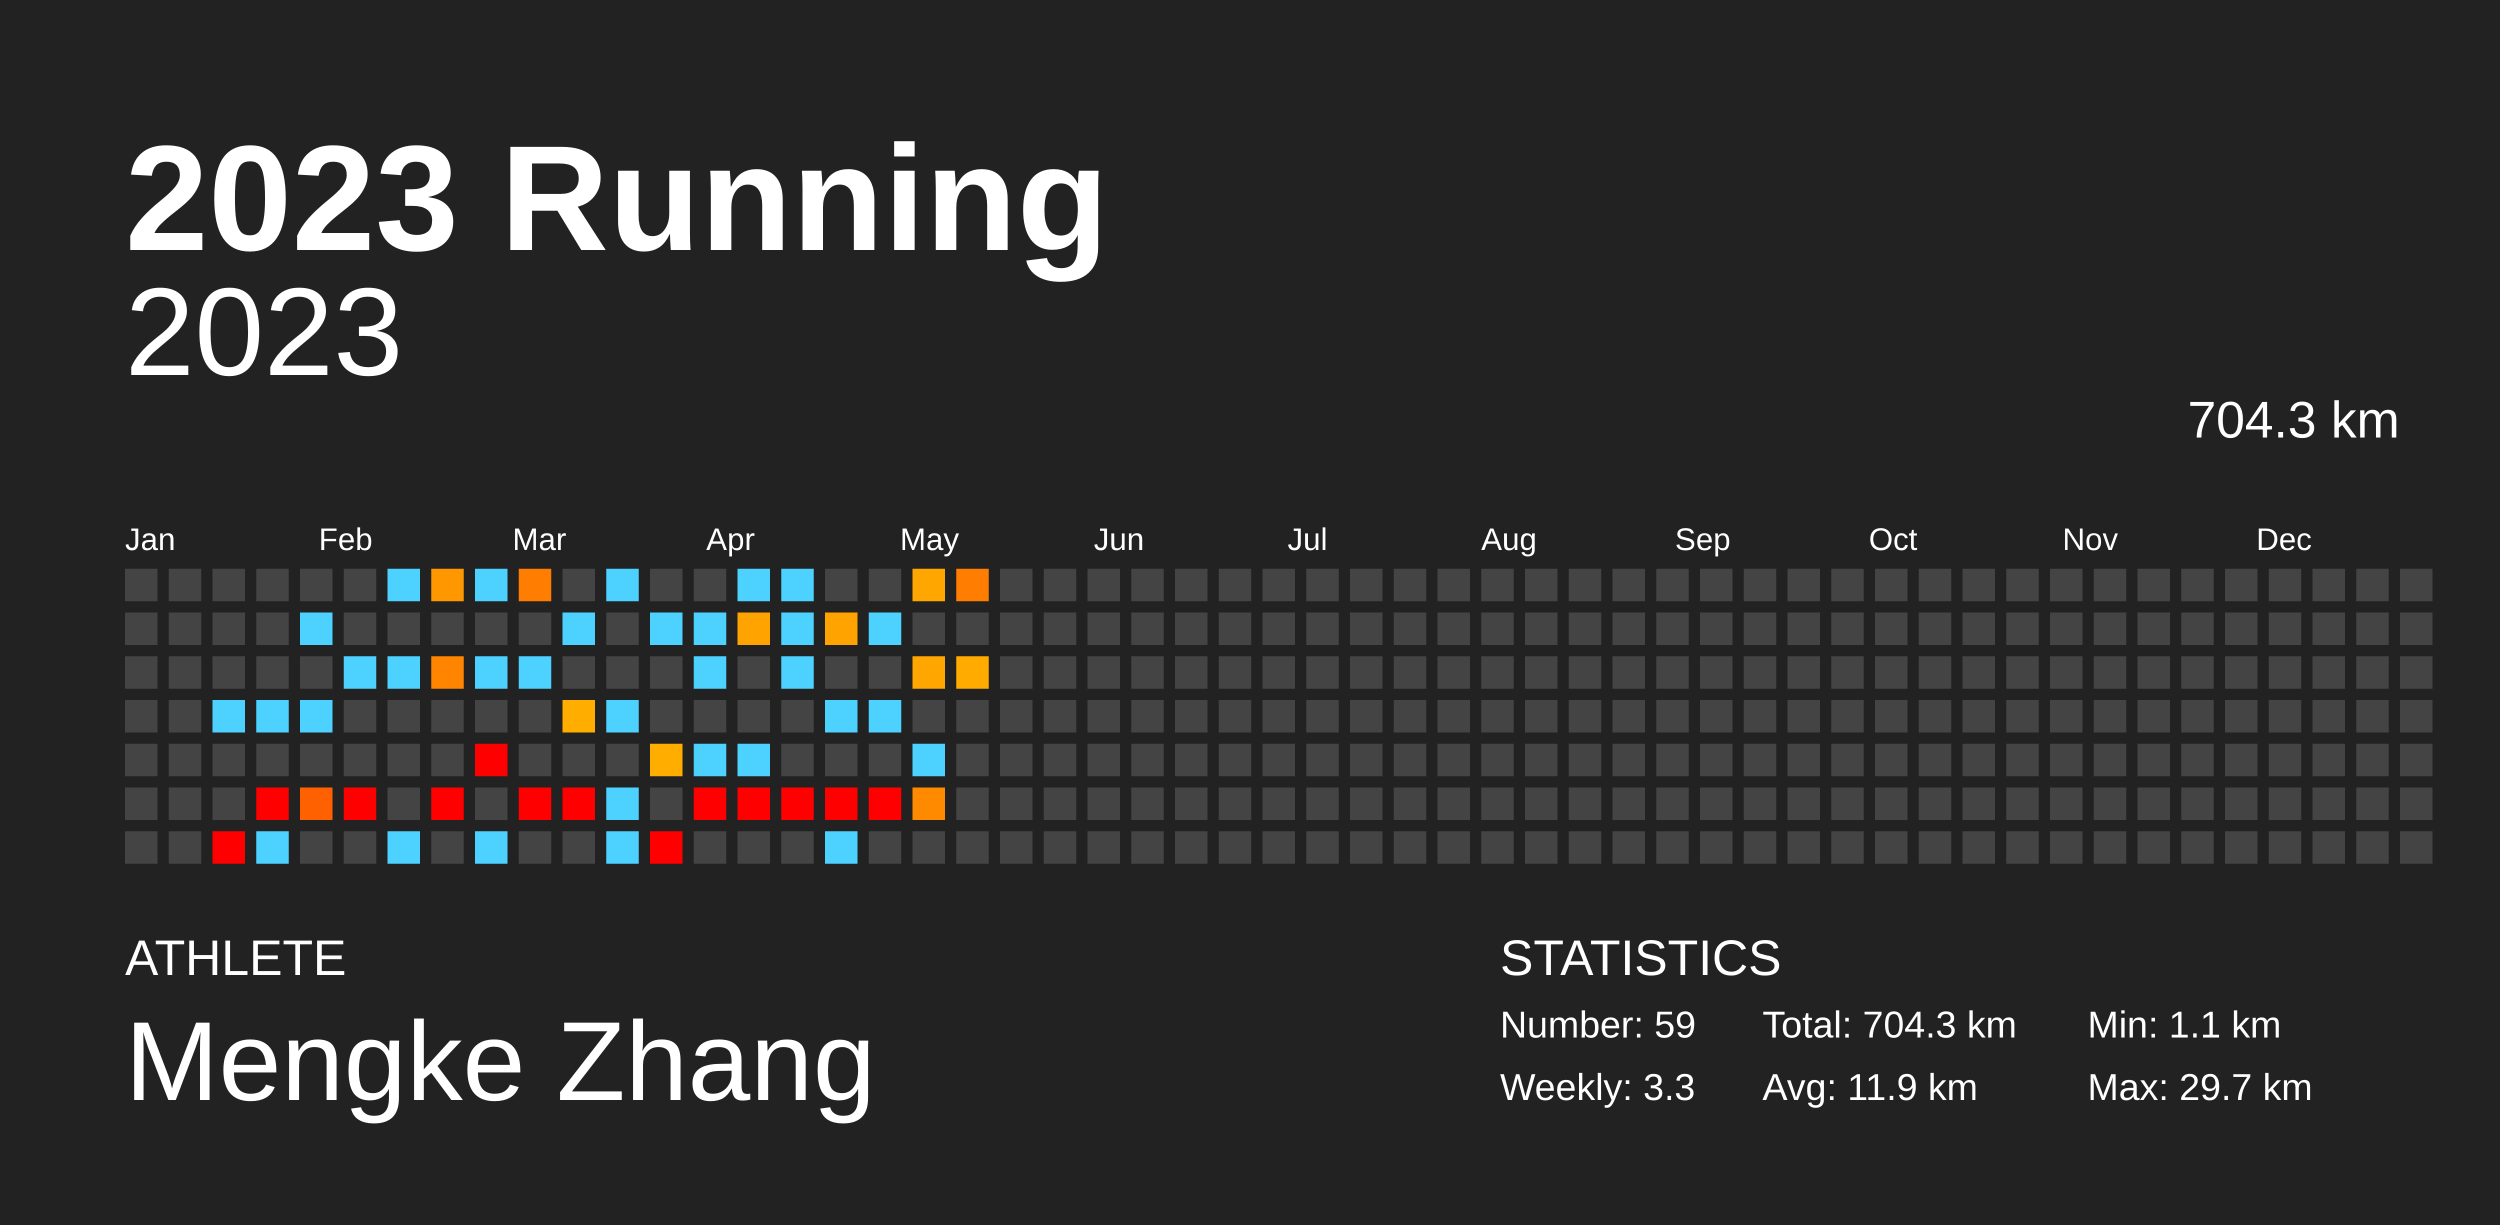
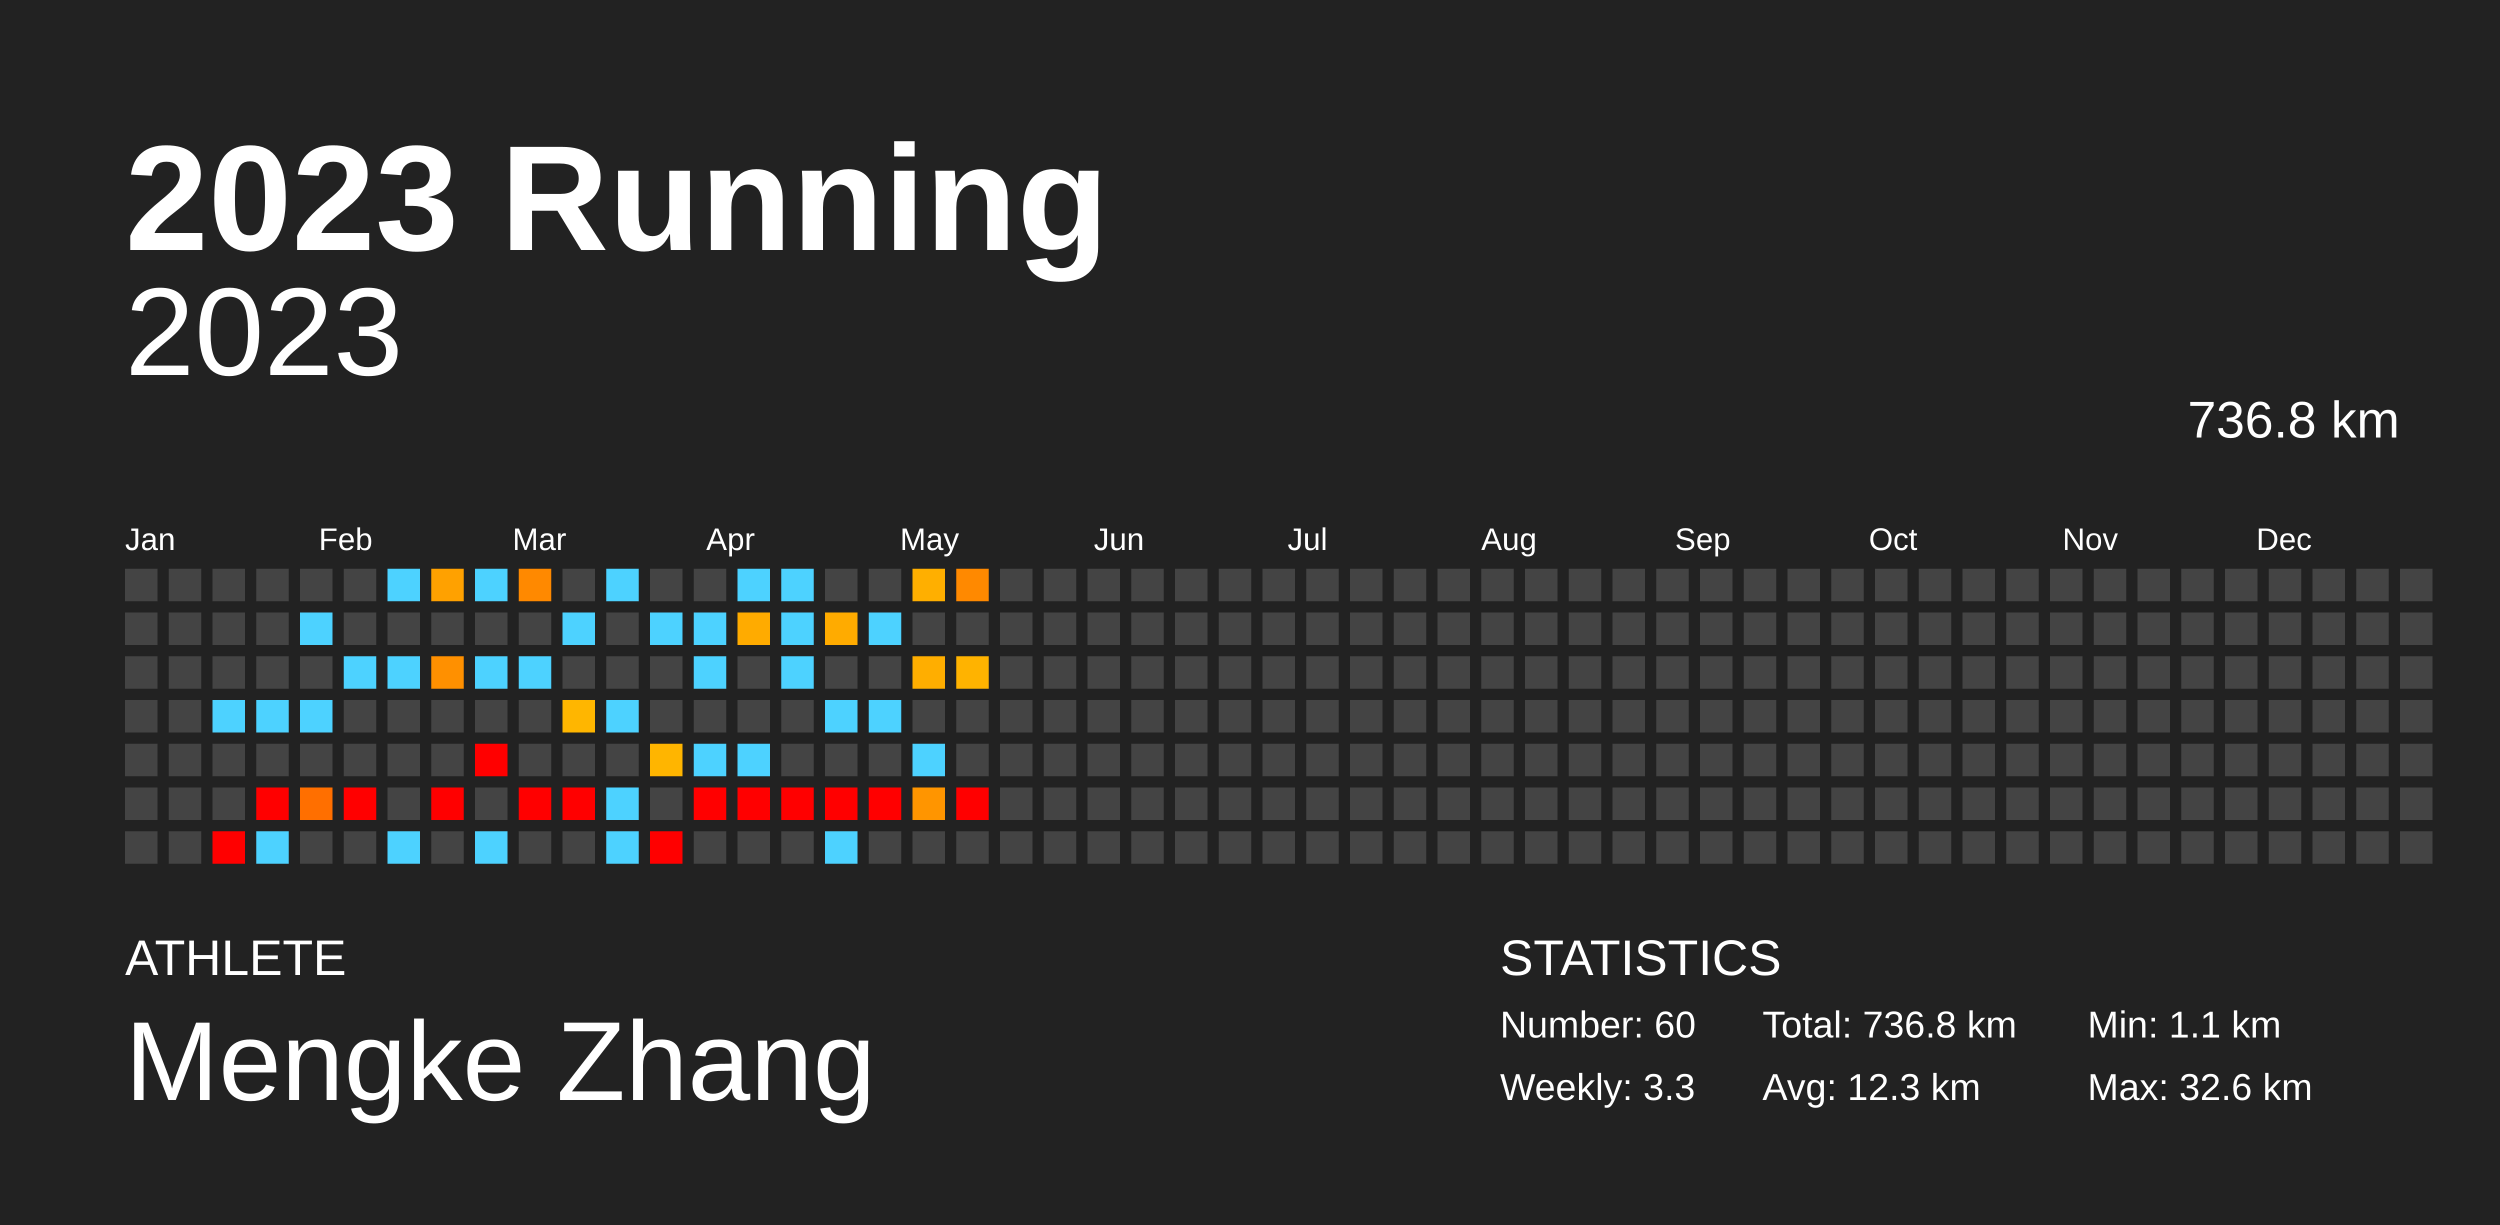
<svg xmlns="http://www.w3.org/2000/svg" baseProfile="full" height="98mm" version="1.1" viewBox="0,0,200,98" width="200mm">
  <defs />
  <rect fill="#222222" height="98" width="200" x="0" y="0" />
  <text fill="#FFFFFF" style="font-size:12px; font-family:Arial; font-weight:bold;" x="10" y="20">2023 Running</text>
  <text fill="#FFFFFF" style="font-size:4px; font-family:Arial" x="10" y="78">ATHLETE</text>
  <text fill="#FFFFFF" style="font-size:9px; font-family:Arial" x="10" y="88">Mengke Zhang</text>
  <text fill="#FFFFFF" style="font-size:4px; font-family:Arial" x="120" y="78">STATISTICS</text>
-   <text fill="#FFFFFF" style="font-size:3px; font-family:Arial" x="120" y="83">Number: 59</text>
+   <text fill="#FFFFFF" style="font-size:3px; font-family:Arial" x="120" y="83">Number: 60</text>
  <text fill="#FFFFFF" style="font-size:3px; font-family:Arial" x="120" y="88">Weekly: 3.3</text>
-   <text fill="#FFFFFF" style="font-size:3px; font-family:Arial" x="141" y="83">Total: 704.3 km</text>
-   <text fill="#FFFFFF" style="font-size:3px; font-family:Arial" x="141" y="88">Avg: 11.9 km</text>
+   <text fill="#FFFFFF" style="font-size:3px; font-family:Arial" x="141" y="83">Total: 736.8 km</text>
+   <text fill="#FFFFFF" style="font-size:3px; font-family:Arial" x="141" y="88">Avg: 12.3 km</text>
  <text fill="#FFFFFF" style="font-size:3px; font-family:Arial" x="167" y="83">Min: 1.1 km</text>
-   <text fill="#FFFFFF" style="font-size:3px; font-family:Arial" x="167" y="88">Max: 29.7 km</text>
+   <text fill="#FFFFFF" style="font-size:3px; font-family:Arial" x="167" y="88">Max: 32.6 km</text>
  <text alignment-baseline="hanging" fill="#FFFFFF" style="font-size:10.0px; font-family:Arial;" x="10" y="30">2023</text>
-   <text alignment-baseline="hanging" fill="#FFFFFF" style="font-size:4.125px; font-family:Arial;" x="175" y="35">704.3 km</text>
+   <text alignment-baseline="hanging" fill="#FFFFFF" style="font-size:4.125px; font-family:Arial;" x="175" y="35">736.8 km</text>
  <text fill="#FFFFFF" style="font-size:2.5px; font-family:Arial" x="10.0" y="44">Jan</text>
  <text fill="#FFFFFF" style="font-size:2.5px; font-family:Arial" x="25.5" y="44">Feb</text>
  <text fill="#FFFFFF" style="font-size:2.5px; font-family:Arial" x="41.0" y="44">Mar</text>
  <text fill="#FFFFFF" style="font-size:2.5px; font-family:Arial" x="56.5" y="44">Apr</text>
  <text fill="#FFFFFF" style="font-size:2.5px; font-family:Arial" x="72.0" y="44">May</text>
  <text fill="#FFFFFF" style="font-size:2.5px; font-family:Arial" x="87.5" y="44">Jun</text>
  <text fill="#FFFFFF" style="font-size:2.5px; font-family:Arial" x="103.0" y="44">Jul</text>
  <text fill="#FFFFFF" style="font-size:2.5px; font-family:Arial" x="118.5" y="44">Aug</text>
  <text fill="#FFFFFF" style="font-size:2.5px; font-family:Arial" x="134.0" y="44">Sep</text>
  <text fill="#FFFFFF" style="font-size:2.5px; font-family:Arial" x="149.5" y="44">Oct</text>
  <text fill="#FFFFFF" style="font-size:2.5px; font-family:Arial" x="165.0" y="44">Nov</text>
  <text fill="#FFFFFF" style="font-size:2.5px; font-family:Arial" x="180.5" y="44">Dec</text>
  <rect fill="#444444" height="2.6" width="2.6" x="10.0" y="45.5" />
  <rect fill="#444444" height="2.6" width="2.6" x="10.0" y="49.0" />
  <rect fill="#444444" height="2.6" width="2.6" x="10.0" y="52.5" />
  <rect fill="#444444" height="2.6" width="2.6" x="10.0" y="56.0" />
  <rect fill="#444444" height="2.6" width="2.6" x="10.0" y="59.5" />
  <rect fill="#444444" height="2.6" width="2.6" x="10.0" y="63.0" />
  <rect fill="#444444" height="2.6" width="2.6" x="10.0" y="66.5" />
  <rect fill="#444444" height="2.6" width="2.6" x="13.5" y="45.5" />
  <rect fill="#444444" height="2.6" width="2.6" x="13.5" y="49.0" />
  <rect fill="#444444" height="2.6" width="2.6" x="13.5" y="52.5" />
  <rect fill="#444444" height="2.6" width="2.6" x="13.5" y="56.0" />
  <rect fill="#444444" height="2.6" width="2.6" x="13.5" y="59.5" />
  <rect fill="#444444" height="2.6" width="2.6" x="13.5" y="63.0" />
  <rect fill="#444444" height="2.6" width="2.6" x="13.5" y="66.5" />
  <rect fill="#444444" height="2.6" width="2.6" x="17.0" y="45.5" />
  <rect fill="#444444" height="2.6" width="2.6" x="17.0" y="49.0" />
  <rect fill="#444444" height="2.6" width="2.6" x="17.0" y="52.5" />
  <rect fill="#4dd2ff" height="2.6" width="2.6" x="17.0" y="56.0" />
  <rect fill="#444444" height="2.6" width="2.6" x="17.0" y="59.5" />
  <rect fill="#444444" height="2.6" width="2.6" x="17.0" y="63.0" />
  <rect fill="red" height="2.6" width="2.6" x="17.0" y="66.5" />
  <rect fill="#444444" height="2.6" width="2.6" x="20.5" y="45.5" />
  <rect fill="#444444" height="2.6" width="2.6" x="20.5" y="49.0" />
  <rect fill="#444444" height="2.6" width="2.6" x="20.5" y="52.5" />
  <rect fill="#4dd2ff" height="2.6" width="2.6" x="20.5" y="56.0" />
  <rect fill="#444444" height="2.6" width="2.6" x="20.5" y="59.5" />
  <rect fill="red" height="2.6" width="2.6" x="20.5" y="63.0" />
  <rect fill="#4dd2ff" height="2.6" width="2.6" x="20.5" y="66.5" />
  <rect fill="#444444" height="2.6" width="2.6" x="24.0" y="45.5" />
  <rect fill="#4dd2ff" height="2.6" width="2.6" x="24.0" y="49.0" />
  <rect fill="#444444" height="2.6" width="2.6" x="24.0" y="52.5" />
  <rect fill="#4dd2ff" height="2.6" width="2.6" x="24.0" y="56.0" />
  <rect fill="#444444" height="2.6" width="2.6" x="24.0" y="59.5" />
-   <rect fill="#ff6100" height="2.6" width="2.6" x="24.0" y="63.0" />
+   <rect fill="#ff6f00" height="2.6" width="2.6" x="24.0" y="63.0" />
  <rect fill="#444444" height="2.6" width="2.6" x="24.0" y="66.5" />
  <rect fill="#444444" height="2.6" width="2.6" x="27.5" y="45.5" />
  <rect fill="#444444" height="2.6" width="2.6" x="27.5" y="49.0" />
  <rect fill="#4dd2ff" height="2.6" width="2.6" x="27.5" y="52.5" />
  <rect fill="#444444" height="2.6" width="2.6" x="27.5" y="56.0" />
  <rect fill="#444444" height="2.6" width="2.6" x="27.5" y="59.5" />
  <rect fill="red" height="2.6" width="2.6" x="27.5" y="63.0" />
  <rect fill="#444444" height="2.6" width="2.6" x="27.5" y="66.5" />
  <rect fill="#4dd2ff" height="2.6" width="2.6" x="31.0" y="45.5" />
  <rect fill="#444444" height="2.6" width="2.6" x="31.0" y="49.0" />
  <rect fill="#4dd2ff" height="2.6" width="2.6" x="31.0" y="52.5" />
  <rect fill="#444444" height="2.6" width="2.6" x="31.0" y="56.0" />
  <rect fill="#444444" height="2.6" width="2.6" x="31.0" y="59.5" />
  <rect fill="#444444" height="2.6" width="2.6" x="31.0" y="63.0" />
  <rect fill="#4dd2ff" height="2.6" width="2.6" x="31.0" y="66.5" />
-   <rect fill="#ff9800" height="2.6" width="2.6" x="34.5" y="45.5" />
+   <rect fill="#ffa100" height="2.6" width="2.6" x="34.5" y="45.5" />
  <rect fill="#444444" height="2.6" width="2.6" x="34.5" y="49.0" />
-   <rect fill="#ff8500" height="2.6" width="2.6" x="34.5" y="52.5" />
+   <rect fill="#ff9000" height="2.6" width="2.6" x="34.5" y="52.5" />
  <rect fill="#444444" height="2.6" width="2.6" x="34.5" y="56.0" />
  <rect fill="#444444" height="2.6" width="2.6" x="34.5" y="59.5" />
  <rect fill="red" height="2.6" width="2.6" x="34.5" y="63.0" />
  <rect fill="#444444" height="2.6" width="2.6" x="34.5" y="66.5" />
  <rect fill="#4dd2ff" height="2.6" width="2.6" x="38.0" y="45.5" />
  <rect fill="#444444" height="2.6" width="2.6" x="38.0" y="49.0" />
  <rect fill="#4dd2ff" height="2.6" width="2.6" x="38.0" y="52.5" />
  <rect fill="#444444" height="2.6" width="2.6" x="38.0" y="56.0" />
  <rect fill="red" height="2.6" width="2.6" x="38.0" y="59.5" />
  <rect fill="#444444" height="2.6" width="2.6" x="38.0" y="63.0" />
  <rect fill="#4dd2ff" height="2.6" width="2.6" x="38.0" y="66.5" />
-   <rect fill="#ff7d00" height="2.6" width="2.6" x="41.5" y="45.5" />
+   <rect fill="#ff8900" height="2.6" width="2.6" x="41.5" y="45.5" />
  <rect fill="#444444" height="2.6" width="2.6" x="41.5" y="49.0" />
  <rect fill="#4dd2ff" height="2.6" width="2.6" x="41.5" y="52.5" />
  <rect fill="#444444" height="2.6" width="2.6" x="41.5" y="56.0" />
  <rect fill="#444444" height="2.6" width="2.6" x="41.5" y="59.5" />
  <rect fill="red" height="2.6" width="2.6" x="41.5" y="63.0" />
  <rect fill="#444444" height="2.6" width="2.6" x="41.5" y="66.5" />
  <rect fill="#444444" height="2.6" width="2.6" x="45.0" y="45.5" />
  <rect fill="#4dd2ff" height="2.6" width="2.6" x="45.0" y="49.0" />
  <rect fill="#444444" height="2.6" width="2.6" x="45.0" y="52.5" />
-   <rect fill="#ffae00" height="2.6" width="2.6" x="45.0" y="56.0" />
+   <rect fill="#ffb600" height="2.6" width="2.6" x="45.0" y="56.0" />
  <rect fill="#444444" height="2.6" width="2.6" x="45.0" y="59.5" />
  <rect fill="red" height="2.6" width="2.6" x="45.0" y="63.0" />
  <rect fill="#444444" height="2.6" width="2.6" x="45.0" y="66.5" />
  <rect fill="#4dd2ff" height="2.6" width="2.6" x="48.5" y="45.5" />
  <rect fill="#444444" height="2.6" width="2.6" x="48.5" y="49.0" />
  <rect fill="#444444" height="2.6" width="2.6" x="48.5" y="52.5" />
  <rect fill="#4dd2ff" height="2.6" width="2.6" x="48.5" y="56.0" />
  <rect fill="#444444" height="2.6" width="2.6" x="48.5" y="59.5" />
  <rect fill="#4dd2ff" height="2.6" width="2.6" x="48.5" y="63.0" />
  <rect fill="#4dd2ff" height="2.6" width="2.6" x="48.5" y="66.5" />
  <rect fill="#444444" height="2.6" width="2.6" x="52.0" y="45.5" />
  <rect fill="#4dd2ff" height="2.6" width="2.6" x="52.0" y="49.0" />
  <rect fill="#444444" height="2.6" width="2.6" x="52.0" y="52.5" />
  <rect fill="#444444" height="2.6" width="2.6" x="52.0" y="56.0" />
-   <rect fill="#ffae00" height="2.6" width="2.6" x="52.0" y="59.5" />
+   <rect fill="#ffb500" height="2.6" width="2.6" x="52.0" y="59.5" />
  <rect fill="#444444" height="2.6" width="2.6" x="52.0" y="63.0" />
  <rect fill="red" height="2.6" width="2.6" x="52.0" y="66.5" />
  <rect fill="#444444" height="2.6" width="2.6" x="55.5" y="45.5" />
  <rect fill="#4dd2ff" height="2.6" width="2.6" x="55.5" y="49.0" />
  <rect fill="#4dd2ff" height="2.6" width="2.6" x="55.5" y="52.5" />
  <rect fill="#444444" height="2.6" width="2.6" x="55.5" y="56.0" />
  <rect fill="#4dd2ff" height="2.6" width="2.6" x="55.5" y="59.5" />
  <rect fill="red" height="2.6" width="2.6" x="55.5" y="63.0" />
  <rect fill="#444444" height="2.6" width="2.6" x="55.5" y="66.5" />
  <rect fill="#4dd2ff" height="2.6" width="2.6" x="59.0" y="45.5" />
-   <rect fill="#ffa300" height="2.6" width="2.6" x="59.0" y="49.0" />
+   <rect fill="#ffab00" height="2.6" width="2.6" x="59.0" y="49.0" />
  <rect fill="#444444" height="2.6" width="2.6" x="59.0" y="52.5" />
  <rect fill="#444444" height="2.6" width="2.6" x="59.0" y="56.0" />
  <rect fill="#4dd2ff" height="2.6" width="2.6" x="59.0" y="59.5" />
  <rect fill="red" height="2.6" width="2.6" x="59.0" y="63.0" />
  <rect fill="#444444" height="2.6" width="2.6" x="59.0" y="66.5" />
  <rect fill="#4dd2ff" height="2.6" width="2.6" x="62.5" y="45.5" />
  <rect fill="#4dd2ff" height="2.6" width="2.6" x="62.5" y="49.0" />
  <rect fill="#4dd2ff" height="2.6" width="2.6" x="62.5" y="52.5" />
  <rect fill="#444444" height="2.6" width="2.6" x="62.5" y="56.0" />
  <rect fill="#444444" height="2.6" width="2.6" x="62.5" y="59.5" />
  <rect fill="red" height="2.6" width="2.6" x="62.5" y="63.0" />
  <rect fill="#444444" height="2.6" width="2.6" x="62.5" y="66.5" />
  <rect fill="#444444" height="2.6" width="2.6" x="66.0" y="45.5" />
-   <rect fill="#ffa300" height="2.6" width="2.6" x="66.0" y="49.0" />
+   <rect fill="#ffab00" height="2.6" width="2.6" x="66.0" y="49.0" />
  <rect fill="#444444" height="2.6" width="2.6" x="66.0" y="52.5" />
  <rect fill="#4dd2ff" height="2.6" width="2.6" x="66.0" y="56.0" />
  <rect fill="#444444" height="2.6" width="2.6" x="66.0" y="59.5" />
  <rect fill="red" height="2.6" width="2.6" x="66.0" y="63.0" />
  <rect fill="#4dd2ff" height="2.6" width="2.6" x="66.0" y="66.5" />
  <rect fill="#444444" height="2.6" width="2.6" x="69.5" y="45.5" />
  <rect fill="#4dd2ff" height="2.6" width="2.6" x="69.5" y="49.0" />
  <rect fill="#444444" height="2.6" width="2.6" x="69.5" y="52.5" />
  <rect fill="#4dd2ff" height="2.6" width="2.6" x="69.5" y="56.0" />
  <rect fill="#444444" height="2.6" width="2.6" x="69.5" y="59.5" />
  <rect fill="red" height="2.6" width="2.6" x="69.5" y="63.0" />
  <rect fill="#444444" height="2.6" width="2.6" x="69.5" y="66.5" />
-   <rect fill="#ffa700" height="2.6" width="2.6" x="73.0" y="45.5" />
+   <rect fill="#ffaf00" height="2.6" width="2.6" x="73.0" y="45.5" />
  <rect fill="#444444" height="2.6" width="2.6" x="73.0" y="49.0" />
-   <rect fill="#ffa600" height="2.6" width="2.6" x="73.0" y="52.5" />
+   <rect fill="#ffae00" height="2.6" width="2.6" x="73.0" y="52.5" />
  <rect fill="#444444" height="2.6" width="2.6" x="73.0" y="56.0" />
  <rect fill="#4dd2ff" height="2.6" width="2.6" x="73.0" y="59.5" />
-   <rect fill="#ff8a00" height="2.6" width="2.6" x="73.0" y="63.0" />
+   <rect fill="#ff9500" height="2.6" width="2.6" x="73.0" y="63.0" />
  <rect fill="#444444" height="2.6" width="2.6" x="73.0" y="66.5" />
-   <rect fill="#ff7d00" height="2.6" width="2.6" x="76.5" y="45.5" />
+   <rect fill="#ff8900" height="2.6" width="2.6" x="76.5" y="45.5" />
  <rect fill="#444444" height="2.6" width="2.6" x="76.5" y="49.0" />
-   <rect fill="#ffab00" height="2.6" width="2.6" x="76.5" y="52.5" />
+   <rect fill="#ffb300" height="2.6" width="2.6" x="76.5" y="52.5" />
  <rect fill="#444444" height="2.6" width="2.6" x="76.5" y="56.0" />
  <rect fill="#444444" height="2.6" width="2.6" x="76.5" y="59.5" />
-   <rect fill="#444444" height="2.6" width="2.6" x="76.5" y="63.0" />
+   <rect fill="red" height="2.6" width="2.6" x="76.5" y="63.0" />
  <rect fill="#444444" height="2.6" width="2.6" x="76.5" y="66.5" />
  <rect fill="#444444" height="2.6" width="2.6" x="80.0" y="45.5" />
  <rect fill="#444444" height="2.6" width="2.6" x="80.0" y="49.0" />
  <rect fill="#444444" height="2.6" width="2.6" x="80.0" y="52.5" />
  <rect fill="#444444" height="2.6" width="2.6" x="80.0" y="56.0" />
  <rect fill="#444444" height="2.6" width="2.6" x="80.0" y="59.5" />
  <rect fill="#444444" height="2.6" width="2.6" x="80.0" y="63.0" />
  <rect fill="#444444" height="2.6" width="2.6" x="80.0" y="66.5" />
  <rect fill="#444444" height="2.6" width="2.6" x="83.5" y="45.5" />
  <rect fill="#444444" height="2.6" width="2.6" x="83.5" y="49.0" />
  <rect fill="#444444" height="2.6" width="2.6" x="83.5" y="52.5" />
  <rect fill="#444444" height="2.6" width="2.6" x="83.5" y="56.0" />
  <rect fill="#444444" height="2.6" width="2.6" x="83.5" y="59.5" />
  <rect fill="#444444" height="2.6" width="2.6" x="83.5" y="63.0" />
  <rect fill="#444444" height="2.6" width="2.6" x="83.5" y="66.5" />
  <rect fill="#444444" height="2.6" width="2.6" x="87.0" y="45.5" />
  <rect fill="#444444" height="2.6" width="2.6" x="87.0" y="49.0" />
  <rect fill="#444444" height="2.6" width="2.6" x="87.0" y="52.5" />
  <rect fill="#444444" height="2.6" width="2.6" x="87.0" y="56.0" />
  <rect fill="#444444" height="2.6" width="2.6" x="87.0" y="59.5" />
  <rect fill="#444444" height="2.6" width="2.6" x="87.0" y="63.0" />
  <rect fill="#444444" height="2.6" width="2.6" x="87.0" y="66.5" />
  <rect fill="#444444" height="2.6" width="2.6" x="90.5" y="45.5" />
  <rect fill="#444444" height="2.6" width="2.6" x="90.5" y="49.0" />
  <rect fill="#444444" height="2.6" width="2.6" x="90.5" y="52.5" />
  <rect fill="#444444" height="2.6" width="2.6" x="90.5" y="56.0" />
  <rect fill="#444444" height="2.6" width="2.6" x="90.5" y="59.5" />
  <rect fill="#444444" height="2.6" width="2.6" x="90.5" y="63.0" />
  <rect fill="#444444" height="2.6" width="2.6" x="90.5" y="66.5" />
  <rect fill="#444444" height="2.6" width="2.6" x="94.0" y="45.5" />
  <rect fill="#444444" height="2.6" width="2.6" x="94.0" y="49.0" />
  <rect fill="#444444" height="2.6" width="2.6" x="94.0" y="52.5" />
  <rect fill="#444444" height="2.6" width="2.6" x="94.0" y="56.0" />
  <rect fill="#444444" height="2.6" width="2.6" x="94.0" y="59.5" />
  <rect fill="#444444" height="2.6" width="2.6" x="94.0" y="63.0" />
  <rect fill="#444444" height="2.6" width="2.6" x="94.0" y="66.5" />
  <rect fill="#444444" height="2.6" width="2.6" x="97.5" y="45.5" />
  <rect fill="#444444" height="2.6" width="2.6" x="97.5" y="49.0" />
  <rect fill="#444444" height="2.6" width="2.6" x="97.5" y="52.5" />
  <rect fill="#444444" height="2.6" width="2.6" x="97.5" y="56.0" />
  <rect fill="#444444" height="2.6" width="2.6" x="97.5" y="59.5" />
  <rect fill="#444444" height="2.6" width="2.6" x="97.5" y="63.0" />
  <rect fill="#444444" height="2.6" width="2.6" x="97.5" y="66.5" />
  <rect fill="#444444" height="2.6" width="2.6" x="101.0" y="45.5" />
  <rect fill="#444444" height="2.6" width="2.6" x="101.0" y="49.0" />
  <rect fill="#444444" height="2.6" width="2.6" x="101.0" y="52.5" />
  <rect fill="#444444" height="2.6" width="2.6" x="101.0" y="56.0" />
  <rect fill="#444444" height="2.6" width="2.6" x="101.0" y="59.5" />
  <rect fill="#444444" height="2.6" width="2.6" x="101.0" y="63.0" />
  <rect fill="#444444" height="2.6" width="2.6" x="101.0" y="66.5" />
  <rect fill="#444444" height="2.6" width="2.6" x="104.5" y="45.5" />
  <rect fill="#444444" height="2.6" width="2.6" x="104.5" y="49.0" />
  <rect fill="#444444" height="2.6" width="2.6" x="104.5" y="52.5" />
  <rect fill="#444444" height="2.6" width="2.6" x="104.5" y="56.0" />
  <rect fill="#444444" height="2.6" width="2.6" x="104.5" y="59.5" />
  <rect fill="#444444" height="2.6" width="2.6" x="104.5" y="63.0" />
  <rect fill="#444444" height="2.6" width="2.6" x="104.5" y="66.5" />
  <rect fill="#444444" height="2.6" width="2.6" x="108.0" y="45.5" />
  <rect fill="#444444" height="2.6" width="2.6" x="108.0" y="49.0" />
  <rect fill="#444444" height="2.6" width="2.6" x="108.0" y="52.5" />
  <rect fill="#444444" height="2.6" width="2.6" x="108.0" y="56.0" />
  <rect fill="#444444" height="2.6" width="2.6" x="108.0" y="59.5" />
  <rect fill="#444444" height="2.6" width="2.6" x="108.0" y="63.0" />
  <rect fill="#444444" height="2.6" width="2.6" x="108.0" y="66.5" />
  <rect fill="#444444" height="2.6" width="2.6" x="111.5" y="45.5" />
  <rect fill="#444444" height="2.6" width="2.6" x="111.5" y="49.0" />
  <rect fill="#444444" height="2.6" width="2.6" x="111.5" y="52.5" />
  <rect fill="#444444" height="2.6" width="2.6" x="111.5" y="56.0" />
  <rect fill="#444444" height="2.6" width="2.6" x="111.5" y="59.5" />
  <rect fill="#444444" height="2.6" width="2.6" x="111.5" y="63.0" />
  <rect fill="#444444" height="2.6" width="2.6" x="111.5" y="66.5" />
  <rect fill="#444444" height="2.6" width="2.6" x="115.0" y="45.5" />
  <rect fill="#444444" height="2.6" width="2.6" x="115.0" y="49.0" />
  <rect fill="#444444" height="2.6" width="2.6" x="115.0" y="52.5" />
  <rect fill="#444444" height="2.6" width="2.6" x="115.0" y="56.0" />
  <rect fill="#444444" height="2.6" width="2.6" x="115.0" y="59.5" />
  <rect fill="#444444" height="2.6" width="2.6" x="115.0" y="63.0" />
  <rect fill="#444444" height="2.6" width="2.6" x="115.0" y="66.5" />
  <rect fill="#444444" height="2.6" width="2.6" x="118.5" y="45.5" />
  <rect fill="#444444" height="2.6" width="2.6" x="118.5" y="49.0" />
  <rect fill="#444444" height="2.6" width="2.6" x="118.5" y="52.5" />
  <rect fill="#444444" height="2.6" width="2.6" x="118.5" y="56.0" />
  <rect fill="#444444" height="2.6" width="2.6" x="118.5" y="59.5" />
  <rect fill="#444444" height="2.6" width="2.6" x="118.5" y="63.0" />
  <rect fill="#444444" height="2.6" width="2.6" x="118.5" y="66.5" />
  <rect fill="#444444" height="2.6" width="2.6" x="122.0" y="45.5" />
  <rect fill="#444444" height="2.6" width="2.6" x="122.0" y="49.0" />
  <rect fill="#444444" height="2.6" width="2.6" x="122.0" y="52.5" />
  <rect fill="#444444" height="2.6" width="2.6" x="122.0" y="56.0" />
  <rect fill="#444444" height="2.6" width="2.6" x="122.0" y="59.5" />
  <rect fill="#444444" height="2.6" width="2.6" x="122.0" y="63.0" />
  <rect fill="#444444" height="2.6" width="2.6" x="122.0" y="66.5" />
  <rect fill="#444444" height="2.6" width="2.6" x="125.5" y="45.5" />
  <rect fill="#444444" height="2.6" width="2.6" x="125.5" y="49.0" />
  <rect fill="#444444" height="2.6" width="2.6" x="125.5" y="52.5" />
  <rect fill="#444444" height="2.6" width="2.6" x="125.5" y="56.0" />
  <rect fill="#444444" height="2.6" width="2.6" x="125.5" y="59.5" />
  <rect fill="#444444" height="2.6" width="2.6" x="125.5" y="63.0" />
  <rect fill="#444444" height="2.6" width="2.6" x="125.5" y="66.5" />
  <rect fill="#444444" height="2.6" width="2.6" x="129.0" y="45.5" />
  <rect fill="#444444" height="2.6" width="2.6" x="129.0" y="49.0" />
  <rect fill="#444444" height="2.6" width="2.6" x="129.0" y="52.5" />
  <rect fill="#444444" height="2.6" width="2.6" x="129.0" y="56.0" />
  <rect fill="#444444" height="2.6" width="2.6" x="129.0" y="59.5" />
  <rect fill="#444444" height="2.6" width="2.6" x="129.0" y="63.0" />
  <rect fill="#444444" height="2.6" width="2.6" x="129.0" y="66.5" />
  <rect fill="#444444" height="2.6" width="2.6" x="132.5" y="45.5" />
  <rect fill="#444444" height="2.6" width="2.6" x="132.5" y="49.0" />
  <rect fill="#444444" height="2.6" width="2.6" x="132.5" y="52.5" />
  <rect fill="#444444" height="2.6" width="2.6" x="132.5" y="56.0" />
  <rect fill="#444444" height="2.6" width="2.6" x="132.5" y="59.5" />
  <rect fill="#444444" height="2.6" width="2.6" x="132.5" y="63.0" />
  <rect fill="#444444" height="2.6" width="2.6" x="132.5" y="66.5" />
  <rect fill="#444444" height="2.6" width="2.6" x="136.0" y="45.5" />
  <rect fill="#444444" height="2.6" width="2.6" x="136.0" y="49.0" />
  <rect fill="#444444" height="2.6" width="2.6" x="136.0" y="52.5" />
  <rect fill="#444444" height="2.6" width="2.6" x="136.0" y="56.0" />
  <rect fill="#444444" height="2.6" width="2.6" x="136.0" y="59.5" />
  <rect fill="#444444" height="2.6" width="2.6" x="136.0" y="63.0" />
  <rect fill="#444444" height="2.6" width="2.6" x="136.0" y="66.5" />
  <rect fill="#444444" height="2.6" width="2.6" x="139.5" y="45.5" />
  <rect fill="#444444" height="2.6" width="2.6" x="139.5" y="49.0" />
  <rect fill="#444444" height="2.6" width="2.6" x="139.5" y="52.5" />
  <rect fill="#444444" height="2.6" width="2.6" x="139.5" y="56.0" />
  <rect fill="#444444" height="2.6" width="2.6" x="139.5" y="59.5" />
  <rect fill="#444444" height="2.6" width="2.6" x="139.5" y="63.0" />
  <rect fill="#444444" height="2.6" width="2.6" x="139.5" y="66.5" />
  <rect fill="#444444" height="2.6" width="2.6" x="143.0" y="45.5" />
  <rect fill="#444444" height="2.6" width="2.6" x="143.0" y="49.0" />
  <rect fill="#444444" height="2.6" width="2.6" x="143.0" y="52.5" />
  <rect fill="#444444" height="2.6" width="2.6" x="143.0" y="56.0" />
  <rect fill="#444444" height="2.6" width="2.6" x="143.0" y="59.5" />
  <rect fill="#444444" height="2.6" width="2.6" x="143.0" y="63.0" />
  <rect fill="#444444" height="2.6" width="2.6" x="143.0" y="66.5" />
  <rect fill="#444444" height="2.6" width="2.6" x="146.5" y="45.5" />
  <rect fill="#444444" height="2.6" width="2.6" x="146.5" y="49.0" />
  <rect fill="#444444" height="2.6" width="2.6" x="146.5" y="52.5" />
  <rect fill="#444444" height="2.6" width="2.6" x="146.5" y="56.0" />
  <rect fill="#444444" height="2.6" width="2.6" x="146.5" y="59.5" />
  <rect fill="#444444" height="2.6" width="2.6" x="146.5" y="63.0" />
  <rect fill="#444444" height="2.6" width="2.6" x="146.5" y="66.5" />
  <rect fill="#444444" height="2.6" width="2.6" x="150.0" y="45.5" />
  <rect fill="#444444" height="2.6" width="2.6" x="150.0" y="49.0" />
  <rect fill="#444444" height="2.6" width="2.6" x="150.0" y="52.5" />
  <rect fill="#444444" height="2.6" width="2.6" x="150.0" y="56.0" />
  <rect fill="#444444" height="2.6" width="2.6" x="150.0" y="59.5" />
  <rect fill="#444444" height="2.6" width="2.6" x="150.0" y="63.0" />
  <rect fill="#444444" height="2.6" width="2.6" x="150.0" y="66.5" />
  <rect fill="#444444" height="2.6" width="2.6" x="153.5" y="45.5" />
  <rect fill="#444444" height="2.6" width="2.6" x="153.5" y="49.0" />
  <rect fill="#444444" height="2.6" width="2.6" x="153.5" y="52.5" />
  <rect fill="#444444" height="2.6" width="2.6" x="153.5" y="56.0" />
  <rect fill="#444444" height="2.6" width="2.6" x="153.5" y="59.5" />
  <rect fill="#444444" height="2.6" width="2.6" x="153.5" y="63.0" />
  <rect fill="#444444" height="2.6" width="2.6" x="153.5" y="66.5" />
  <rect fill="#444444" height="2.6" width="2.6" x="157.0" y="45.5" />
  <rect fill="#444444" height="2.6" width="2.6" x="157.0" y="49.0" />
  <rect fill="#444444" height="2.6" width="2.6" x="157.0" y="52.5" />
  <rect fill="#444444" height="2.6" width="2.6" x="157.0" y="56.0" />
  <rect fill="#444444" height="2.6" width="2.6" x="157.0" y="59.5" />
  <rect fill="#444444" height="2.6" width="2.6" x="157.0" y="63.0" />
  <rect fill="#444444" height="2.6" width="2.6" x="157.0" y="66.5" />
  <rect fill="#444444" height="2.6" width="2.6" x="160.5" y="45.5" />
  <rect fill="#444444" height="2.6" width="2.6" x="160.5" y="49.0" />
  <rect fill="#444444" height="2.6" width="2.6" x="160.5" y="52.5" />
  <rect fill="#444444" height="2.6" width="2.6" x="160.5" y="56.0" />
  <rect fill="#444444" height="2.6" width="2.6" x="160.5" y="59.5" />
  <rect fill="#444444" height="2.6" width="2.6" x="160.5" y="63.0" />
  <rect fill="#444444" height="2.6" width="2.6" x="160.5" y="66.5" />
  <rect fill="#444444" height="2.6" width="2.6" x="164.0" y="45.5" />
  <rect fill="#444444" height="2.6" width="2.6" x="164.0" y="49.0" />
  <rect fill="#444444" height="2.6" width="2.6" x="164.0" y="52.5" />
  <rect fill="#444444" height="2.6" width="2.6" x="164.0" y="56.0" />
  <rect fill="#444444" height="2.6" width="2.6" x="164.0" y="59.5" />
  <rect fill="#444444" height="2.6" width="2.6" x="164.0" y="63.0" />
  <rect fill="#444444" height="2.6" width="2.6" x="164.0" y="66.5" />
  <rect fill="#444444" height="2.6" width="2.6" x="167.5" y="45.5" />
  <rect fill="#444444" height="2.6" width="2.6" x="167.5" y="49.0" />
  <rect fill="#444444" height="2.6" width="2.6" x="167.5" y="52.5" />
  <rect fill="#444444" height="2.6" width="2.6" x="167.5" y="56.0" />
  <rect fill="#444444" height="2.6" width="2.6" x="167.5" y="59.5" />
  <rect fill="#444444" height="2.6" width="2.6" x="167.5" y="63.0" />
  <rect fill="#444444" height="2.6" width="2.6" x="167.5" y="66.5" />
  <rect fill="#444444" height="2.6" width="2.6" x="171.0" y="45.5" />
  <rect fill="#444444" height="2.6" width="2.6" x="171.0" y="49.0" />
  <rect fill="#444444" height="2.6" width="2.6" x="171.0" y="52.5" />
  <rect fill="#444444" height="2.6" width="2.6" x="171.0" y="56.0" />
  <rect fill="#444444" height="2.6" width="2.6" x="171.0" y="59.5" />
  <rect fill="#444444" height="2.6" width="2.6" x="171.0" y="63.0" />
  <rect fill="#444444" height="2.6" width="2.6" x="171.0" y="66.5" />
  <rect fill="#444444" height="2.6" width="2.6" x="174.5" y="45.5" />
  <rect fill="#444444" height="2.6" width="2.6" x="174.5" y="49.0" />
  <rect fill="#444444" height="2.6" width="2.6" x="174.5" y="52.5" />
  <rect fill="#444444" height="2.6" width="2.6" x="174.5" y="56.0" />
  <rect fill="#444444" height="2.6" width="2.6" x="174.5" y="59.5" />
  <rect fill="#444444" height="2.6" width="2.6" x="174.5" y="63.0" />
  <rect fill="#444444" height="2.6" width="2.6" x="174.5" y="66.5" />
  <rect fill="#444444" height="2.6" width="2.6" x="178.0" y="45.5" />
  <rect fill="#444444" height="2.6" width="2.6" x="178.0" y="49.0" />
  <rect fill="#444444" height="2.6" width="2.6" x="178.0" y="52.5" />
  <rect fill="#444444" height="2.6" width="2.6" x="178.0" y="56.0" />
  <rect fill="#444444" height="2.6" width="2.6" x="178.0" y="59.5" />
  <rect fill="#444444" height="2.6" width="2.6" x="178.0" y="63.0" />
  <rect fill="#444444" height="2.6" width="2.6" x="178.0" y="66.5" />
  <rect fill="#444444" height="2.6" width="2.6" x="181.5" y="45.5" />
  <rect fill="#444444" height="2.6" width="2.6" x="181.5" y="49.0" />
  <rect fill="#444444" height="2.6" width="2.6" x="181.5" y="52.5" />
  <rect fill="#444444" height="2.6" width="2.6" x="181.5" y="56.0" />
  <rect fill="#444444" height="2.6" width="2.6" x="181.5" y="59.5" />
  <rect fill="#444444" height="2.6" width="2.6" x="181.5" y="63.0" />
  <rect fill="#444444" height="2.6" width="2.6" x="181.5" y="66.5" />
  <rect fill="#444444" height="2.6" width="2.6" x="185.0" y="45.5" />
  <rect fill="#444444" height="2.6" width="2.6" x="185.0" y="49.0" />
  <rect fill="#444444" height="2.6" width="2.6" x="185.0" y="52.5" />
  <rect fill="#444444" height="2.6" width="2.6" x="185.0" y="56.0" />
  <rect fill="#444444" height="2.6" width="2.6" x="185.0" y="59.5" />
  <rect fill="#444444" height="2.6" width="2.6" x="185.0" y="63.0" />
  <rect fill="#444444" height="2.6" width="2.6" x="185.0" y="66.5" />
  <rect fill="#444444" height="2.6" width="2.6" x="188.5" y="45.5" />
  <rect fill="#444444" height="2.6" width="2.6" x="188.5" y="49.0" />
  <rect fill="#444444" height="2.6" width="2.6" x="188.5" y="52.5" />
  <rect fill="#444444" height="2.6" width="2.6" x="188.5" y="56.0" />
  <rect fill="#444444" height="2.6" width="2.6" x="188.5" y="59.5" />
  <rect fill="#444444" height="2.6" width="2.6" x="188.5" y="63.0" />
  <rect fill="#444444" height="2.6" width="2.6" x="188.5" y="66.5" />
  <rect fill="#444444" height="2.6" width="2.6" x="192.0" y="45.5" />
  <rect fill="#444444" height="2.6" width="2.6" x="192.0" y="49.0" />
  <rect fill="#444444" height="2.6" width="2.6" x="192.0" y="52.5" />
  <rect fill="#444444" height="2.6" width="2.6" x="192.0" y="56.0" />
  <rect fill="#444444" height="2.6" width="2.6" x="192.0" y="59.5" />
  <rect fill="#444444" height="2.6" width="2.6" x="192.0" y="63.0" />
  <rect fill="#444444" height="2.6" width="2.6" x="192.0" y="66.5" />
</svg>
